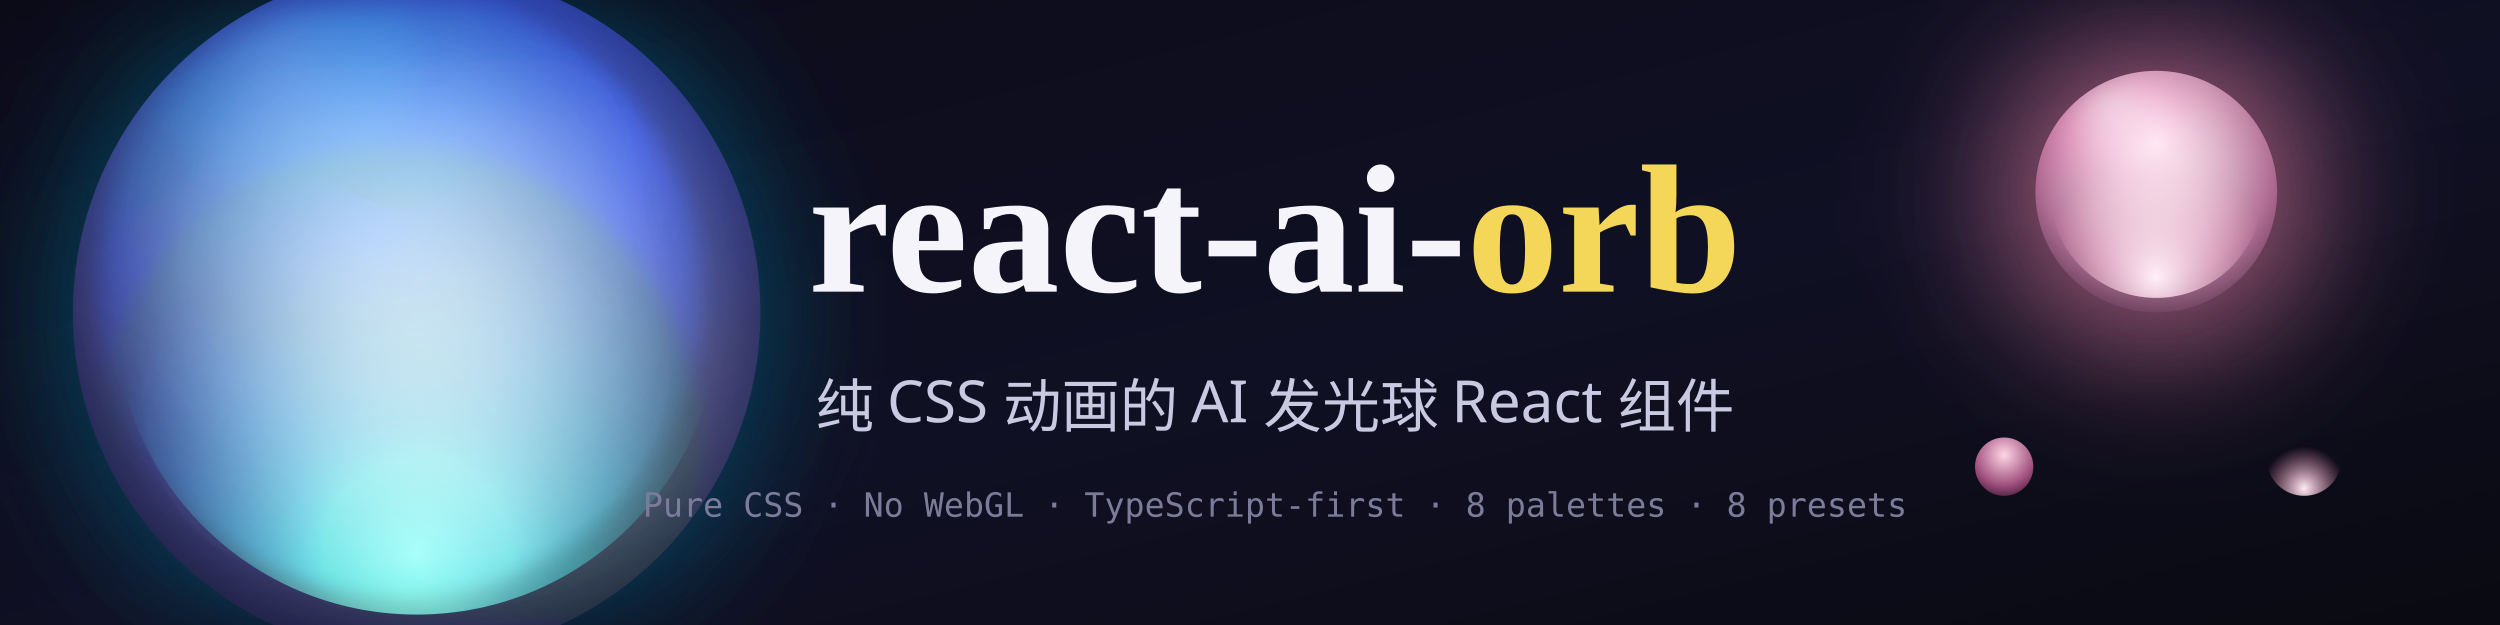
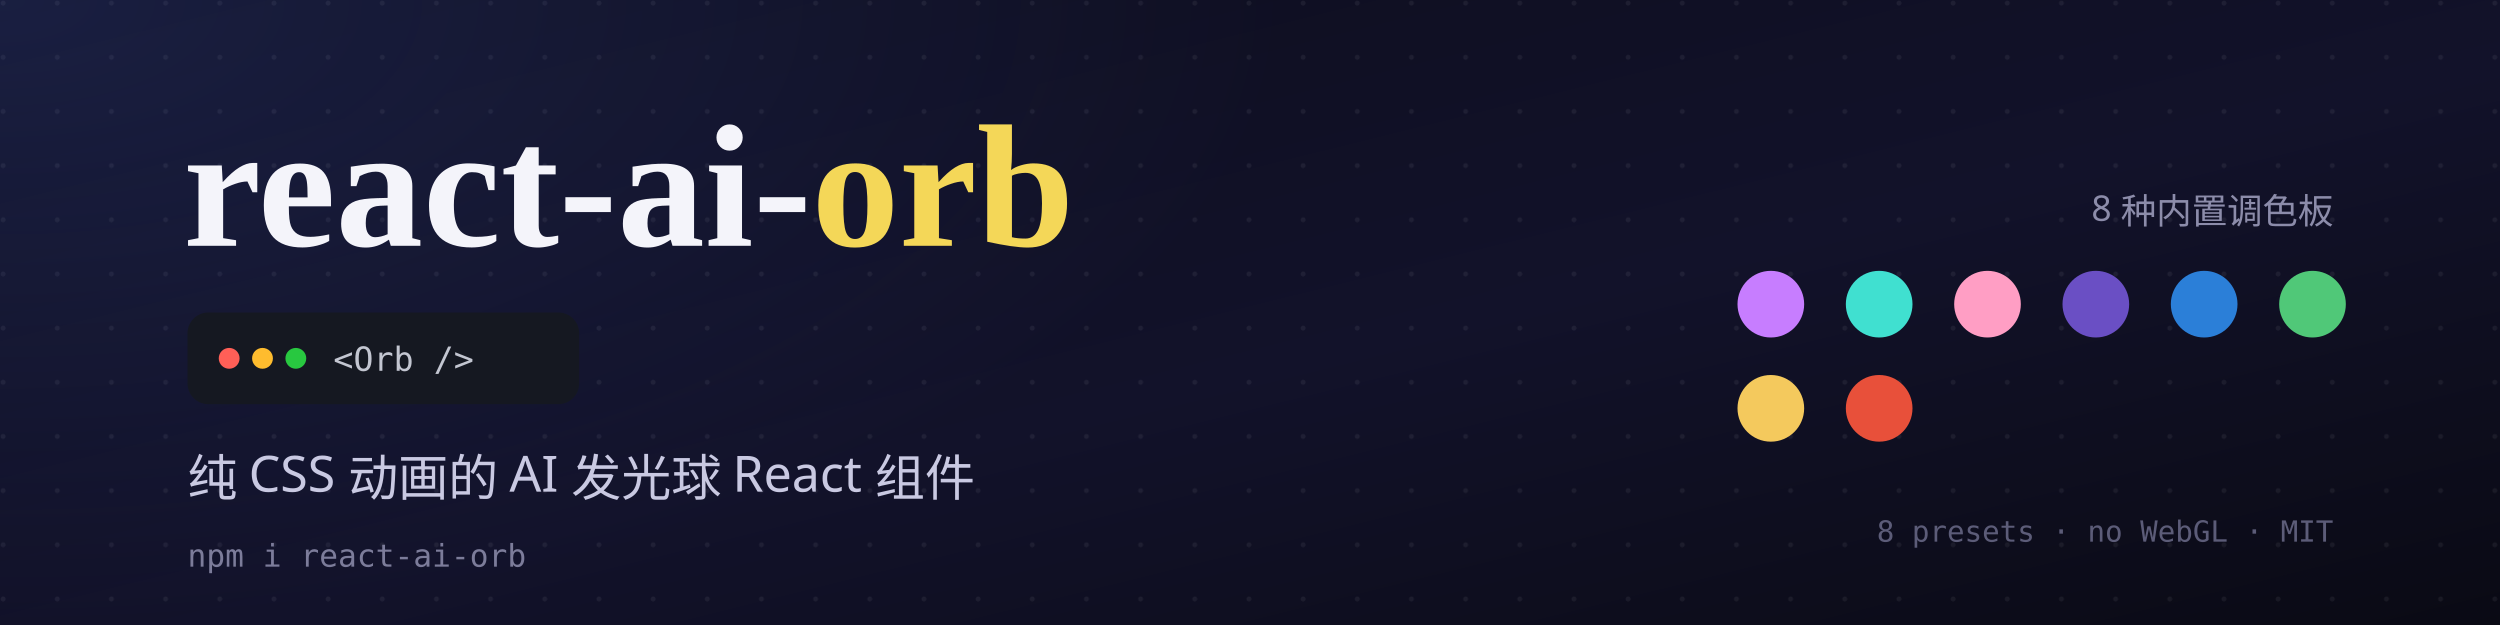
<svg xmlns="http://www.w3.org/2000/svg" width="1200" height="300" viewBox="0 0 1200 300" role="img" aria-label="react-ai-orb banner">
  <defs>
    <linearGradient id="bg" x1="0" y1="0" x2="1" y2="1">
-       <stop offset="0" stop-color="#0b0b18" />
-       <stop offset=".55" stop-color="#101024" />
-       <stop offset="1" stop-color="#0a0a12" />
+       <stop offset="0" stop-color="#0d0d1c" />
+       <stop offset=".55" stop-color="#12122a" />
+       <stop offset="1" stop-color="#0a0a14" />
    </linearGradient>
-     <radialGradient id="mainBg" cx=".5" cy=".3" r=".75">
-       <stop offset="0" stop-color="rgb(4,63,255)" />
-       <stop offset=".7" stop-color="rgb(17,19,82)" />
-       <stop offset="1" stop-color="rgb(8,10,45)" />
+     <radialGradient id="cornerGlow" cx="0" cy="0" r="1">
+       <stop offset="0" stop-color="rgba(91,124,255,.16)" />
+       <stop offset="1" stop-color="rgba(91,124,255,0)" />
    </radialGradient>
-     <radialGradient id="shapeA" cx=".5" cy=".9" r=".8">
-       <stop offset="0" stop-color="rgb(127,255,212)" />
-       <stop offset=".7" stop-color="rgba(0,105,148,0)" />
-     </radialGradient>
-     <radialGradient id="shapeB" cx=".33" cy=".12" r=".75">
-       <stop offset="0" stop-color="rgb(240,255,255)" />
-       <stop offset=".26" stop-color="rgb(64,224,208)" />
-       <stop offset=".63" stop-color="rgba(0,128,128,0)" />
-     </radialGradient>
-     <radialGradient id="shapeC" cx=".31" cy=".12" r=".8">
-       <stop offset="0" stop-color="rgba(224,255,255,0)" />
-       <stop offset=".31" stop-color="rgba(32,178,170,0)" />
-       <stop offset=".77" stop-color="#006064" />
-     </radialGradient>
-     <radialGradient id="shapeD" cx=".12" cy=".8" r=".8">
-       <stop offset="0" stop-color="rgba(224,255,255,0)" />
-       <stop offset=".31" stop-color="rgba(0,128,128,0)" />
-       <stop offset=".77" stop-color="#00838f" />
-     </radialGradient>
-     <radialGradient id="pinkMain" cx=".5" cy=".3" r=".75">
-       <stop offset="0" stop-color="rgb(255,214,230)" />
-       <stop offset=".7" stop-color="rgb(158,78,124)" />
-       <stop offset="1" stop-color="rgb(74,32,62)" />
-     </radialGradient>
-     <radialGradient id="pinkA" cx=".5" cy=".9" r=".8">
-       <stop offset="0" stop-color="rgb(255,235,245)" />
-       <stop offset=".7" stop-color="rgba(255,150,190,0)" />
-     </radialGradient>
-     <radialGradient id="pinkB" cx=".33" cy=".12" r=".75">
-       <stop offset="0" stop-color="rgb(255,245,250)" />
-       <stop offset=".26" stop-color="rgb(255,140,180)" />
-       <stop offset=".63" stop-color="rgba(200,60,120,0)" />
-     </radialGradient>
-     <filter id="halo" x="-80%" y="-80%" width="260%" height="260%">
-       <feGaussianBlur stdDeviation="34" />
-     </filter>
-     <filter id="blur2" x="-20%" y="-20%" width="140%" height="140%">
-       <feGaussianBlur stdDeviation="9" />
-     </filter>
-     <filter id="blur1" x="-20%" y="-20%" width="140%" height="140%">
-       <feGaussianBlur stdDeviation="4.6" />
-     </filter>
-     <filter id="shineBlur" x="-120%" y="-120%" width="340%" height="340%">
-       <feGaussianBlur stdDeviation="66" />
-     </filter>
-     <filter id="shineBlurS" x="-120%" y="-120%" width="340%" height="340%">
-       <feGaussianBlur stdDeviation="30" />
-     </filter>
-     <clipPath id="clipMain">
-       <circle r="165" />
-     </clipPath>
-     <clipPath id="clipMid">
-       <circle r="58" />
-     </clipPath>
-     <style>
-       .tumble  { transform-box: fill-box; transform-origin: center;
-         animation: tumble 14s linear infinite; }
-       .tumble2 { transform-box: fill-box; transform-origin: center;
-         animation: tumble 10s linear infinite; }
-       .tumble3 { transform-box: fill-box; transform-origin: center;
-         animation: tumble 7s linear infinite; }
-       @keyframes tumble { to { transform: rotate3d(1, 1, 1, 360deg); } }
-       .pulse  { transform-box: fill-box; transform-origin: center;
-         animation: pulse 3.5s linear infinite; }
-       .pulse2 { transform-box: fill-box; transform-origin: center;
-         animation: pulse2 5s ease-in-out infinite; }
-       @keyframes pulse  { 0% { transform: scale(.4); } 50% { transform: scale(.1); } 100% { transform: scale(.4); } }
-       @keyframes pulse2 { 0% { transform: scale(.6); } 50% { transform: scale(.1); } 100% { transform: scale(.6); } }
-       @media (prefers-reduced-motion: reduce) {
-         .tumble, .tumble2, .tumble3, .pulse, .pulse2 { animation: none; }
-       }
-     </style>
+     <pattern id="dots" width="26" height="26" patternUnits="userSpaceOnUse">
+       <circle cx="1.5" cy="1.5" r="1.2" fill="rgba(255,255,255,.06)" />
+     </pattern>
  </defs>
  <rect width="1200" height="300" fill="url(#bg)" />
-   <circle cx="200" cy="150" r="150" fill="rgba(0,96,128,.55)" filter="url(#halo)" />
-   <circle cx="1035" cy="92" r="80" fill="rgba(255,140,180,.35)" filter="url(#halo)" />
-   <g transform="translate(200 150)">
-     <circle r="168" fill="rgba(0,96,128,.5)" filter="url(#halo)" />
-     <g clip-path="url(#clipMain)">
-       <circle r="165" fill="url(#mainBg)" />
-       <g class="tumble">
-         <circle r="145" fill="url(#shapeA)" />
-       </g>
-       <g class="tumble2" style="mix-blend-mode: soft-light" filter="url(#blur2)">
-         <circle cx="-16.5" cy="-8.25" r="145" fill="url(#shapeB)" />
-       </g>
-       <g class="tumble3" style="mix-blend-mode: color-dodge" opacity=".65" filter="url(#blur1)">
-         <circle cx="-8.25" cy="-8.25" r="145" fill="url(#shapeC)" />
-       </g>
-       <g class="tumble2" style="mix-blend-mode: color" opacity=".55" filter="url(#blur1)">
-         <circle cx="-8.25" cy="66" r="145" fill="url(#shapeD)" />
-       </g>
-       <g class="tumble3" style="mix-blend-mode: screen" opacity=".3" filter="url(#blur2)">
-         <path fill="url(#mainBg)" d="M23.3,-31.9C28.4,-28.4,29.5,-19.2,31.1,-10.9C32.6,-2.6,34.7,4.7,33.5,11.7C32.3,18.6,27.8,25.3,21.6,28.8C15.5,32.3,7.8,32.6,-0.6,33.5C-9,34.4,-18.1,35.8,-24.8,32.5C-31.5,29.2,-35.9,21.2,-36.5,13.3C-37.2,5.4,-34.1,-2.4,-31.6,-10.4C-29.1,-18.3,-27.2,-26.6,-22.1,-30.1C-16.9,-33.6,-8.4,-32.3,0.3,-32.8C9.1,-33.3,18.2,-35.4,23.3,-31.9Z" transform="scale(3.6)" />
-       </g>
-       <g class="tumble" style="mix-blend-mode: lighten" opacity=".8">
-         <path fill="url(#mainBg)" d="M19.2,-27.1C25.6,-29.4,32.3,-26,33.8,-20.5C35.3,-15,31.7,-7.5,27.8,-2.2C23.9,3,19.8,6,16.8,8.9C13.8,11.8,11.9,14.6,9.3,18.8C6.7,23,3.3,28.6,-0.7,29.8C-4.7,31,-9.4,27.8,-16.7,26.2C-23.9,24.7,-33.6,24.8,-39.3,20.7C-45.1,16.7,-47,8.3,-45.4,0.9C-43.8,-6.5,-38.8,-13,-32.6,-16.3C-26.4,-19.6,-18.9,-19.7,-13.3,-17.9C-7.6,-16,-3.8,-12.2,1.3,-14.4C6.3,-16.6,12.7,-24.8,19.2,-27.1Z" transform="scale(3.6)" />
-       </g>
-       <g class="pulse" style="mix-blend-mode: hard-light" filter="url(#shineBlur)">
-         <path fill="#ffffff" d="M12.3,-22.8C17.4,-18.4,23.8,-17.9,26.8,-14.8C29.8,-11.6,29.5,-5.8,29,-0.3C28.6,5.3,28,10.6,26.9,17.1C25.9,23.7,24.3,31.5,19.7,32.2C15.2,32.8,7.6,26.3,0.6,25.3C-6.4,24.3,-12.9,28.9,-16.8,27.9C-20.8,26.9,-22.3,20.3,-23.8,14.7C-25.3,9.2,-26.9,4.6,-30.1,-1.8C-33.3,-8.3,-38.1,-16.5,-35.4,-20.1C-32.7,-23.6,-22.5,-22.4,-15.3,-25.5C-8.2,-28.6,-4.1,-36,-0.2,-35.6C3.6,-35.2,7.3,-27.1,12.3,-22.8Z" transform="scale(3.3)" />
-       </g>
-       <g class="pulse2" style="mix-blend-mode: plus-lighter" opacity=".3" filter="url(#shineBlur)">
-         <path fill="#ffffff" d="M12.3,-22.8C17.4,-18.4,23.8,-17.9,26.8,-14.8C29.8,-11.6,29.5,-5.8,29,-0.3C28.6,5.3,28,10.6,26.9,17.1C25.9,23.7,24.3,31.5,19.7,32.2C15.2,32.8,7.6,26.3,0.6,25.3C-6.4,24.3,-12.9,28.9,-16.8,27.9C-20.8,26.9,-22.3,20.3,-23.8,14.7C-25.3,9.2,-26.9,4.6,-30.1,-1.8C-33.3,-8.3,-38.1,-16.5,-35.4,-20.1C-32.7,-23.6,-22.5,-22.4,-15.3,-25.5C-8.2,-28.6,-4.1,-36,-0.2,-35.6C3.6,-35.2,7.3,-27.1,12.3,-22.8Z" transform="translate(24 -12) scale(3.3)" />
-       </g>
-       <circle r="145" fill="transparent" style="box-shadow: inset 0 -1px 12px 2px rgba(255,255,255,.5), inset 0 7px 8px 0 rgba(255,255,255,.5)" />
-       <circle r="165" fill="rgba(255,255,255,0)" />
-     </g>
+   <rect width="1200" height="300" fill="url(#dots)" />
+   <rect width="620" height="300" fill="url(#cornerGlow)" />
+   <text x="88" y="118" font-family="Georgia, 'Times New Roman', serif" font-size="84" font-weight="bold" fill="#f4f4fa">react-ai-<tspan fill="#f4d758">orb</tspan>
+   </text>
+   <rect x="90" y="150" width="188" height="44" rx="10" fill="#151821" />
+   <circle cx="110" cy="172" r="5" fill="#ff5f57" />
+   <circle cx="126" cy="172" r="5" fill="#febc2e" />
+   <circle cx="142" cy="172" r="5" fill="#28c840" />
+   <text x="160" y="178" font-family="ui-monospace, 'SF Mono', Menlo, Consolas, monospace" font-size="16" fill="#c3c6d1">&lt;Orb /&gt;</text>
+   <text x="90" y="238" font-family="'Noto Sans SC', 'PingFang SC', 'Microsoft YaHei', sans-serif" font-size="24" fill="#c9c9e2">纯 CSS 动画的 AI 发光球 React 组件</text>
+   <text x="90" y="272" font-family="ui-monospace, 'SF Mono', Menlo, Consolas, monospace" font-size="15" fill="#7c7c9a">npm i react-ai-orb</text>
+   <text x="1120" y="106" text-anchor="end" font-family="'Noto Sans SC', 'PingFang SC', 'Microsoft YaHei', sans-serif" font-size="17" fill="#8c8caa">8 种内置调色板</text>
+   <g>
+     <circle cx="850" cy="146" r="16" fill="#c77dff" />
+     <circle cx="902" cy="146" r="16" fill="#40e0d0" />
+     <circle cx="954" cy="146" r="16" fill="#ff9ec4" />
+     <circle cx="1006" cy="146" r="16" fill="#6a4fc4" />
+     <circle cx="1058" cy="146" r="16" fill="#2b7fd8" />
+     <circle cx="1110" cy="146" r="16" fill="#50c878" />
+     <circle cx="850" cy="196" r="16" fill="#f4c95d" />
+     <circle cx="902" cy="196" r="16" fill="#e8503a" />
  </g>
-   <g transform="translate(1035 92)">
-     <circle r="60" fill="rgba(255,140,180,.45)" filter="url(#halo)" />
-     <g clip-path="url(#clipMid)">
-       <circle r="58" fill="url(#pinkMain)" />
-       <g class="tumble3">
-         <circle r="51" fill="url(#pinkA)" />
-       </g>
-       <g class="tumble" style="mix-blend-mode: soft-light" filter="url(#blur1)">
-         <circle cx="-5.8" cy="-2.9" r="51" fill="url(#pinkB)" />
-       </g>
-       <g class="pulse" style="mix-blend-mode: hard-light" filter="url(#shineBlurS)">
-         <path fill="#ffffff" d="M12.3,-22.8C17.4,-18.4,23.8,-17.9,26.8,-14.8C29.8,-11.6,29.5,-5.8,29,-0.3C28.6,5.3,28,10.6,26.9,17.1C25.9,23.7,24.3,31.5,19.7,32.2C15.2,32.8,7.6,26.3,0.6,25.3C-6.4,24.3,-12.9,28.9,-16.8,27.9C-20.8,26.9,-22.3,20.3,-23.8,14.7C-25.3,9.2,-26.9,4.6,-30.1,-1.8C-33.3,-8.3,-38.1,-16.5,-35.4,-20.1C-32.7,-23.6,-22.5,-22.4,-15.3,-25.5C-8.2,-28.6,-4.1,-36,-0.2,-35.6C3.6,-35.2,7.3,-27.1,12.3,-22.8Z" transform="scale(1.15)" />
-       </g>
-       <circle r="51" fill="transparent" style="box-shadow: inset 0 -1px 6px 1px rgba(255,255,255,.5), inset 0 3px 4px 0 rgba(255,255,255,.5)" />
-     </g>
-   </g>
-   <circle cx="962" cy="224" r="14" fill="url(#pinkMain)" />
-   <circle cx="1106" cy="220" r="18" fill="url(#pinkA)" />
-   <text x="612" y="140" text-anchor="middle" font-family="Georgia, 'Times New Roman', serif" font-size="88" font-weight="bold" fill="#f4f4fa">react-ai-<tspan fill="#f4d758">orb</tspan>
-   </text>
-   <text x="612" y="205" text-anchor="middle" font-family="'Noto Sans SC', 'PingFang SC', 'Microsoft YaHei', sans-serif" font-size="28" fill="#c9c9e2">纯 CSS 动画的 AI 发光球 React 组件</text>
-   <text x="612" y="248" text-anchor="middle" font-family="ui-monospace, 'SF Mono', Menlo, Consolas, monospace" font-size="16" fill="#7c7c9a">Pure CSS · No WebGL · TypeScript-first · 8 palettes · 8 presets</text>
+   <text x="1120" y="260" text-anchor="end" font-family="ui-monospace, 'SF Mono', Menlo, Consolas, monospace" font-size="14" fill="#5c5c78">8 presets · no WebGL · MIT</text>
</svg>
